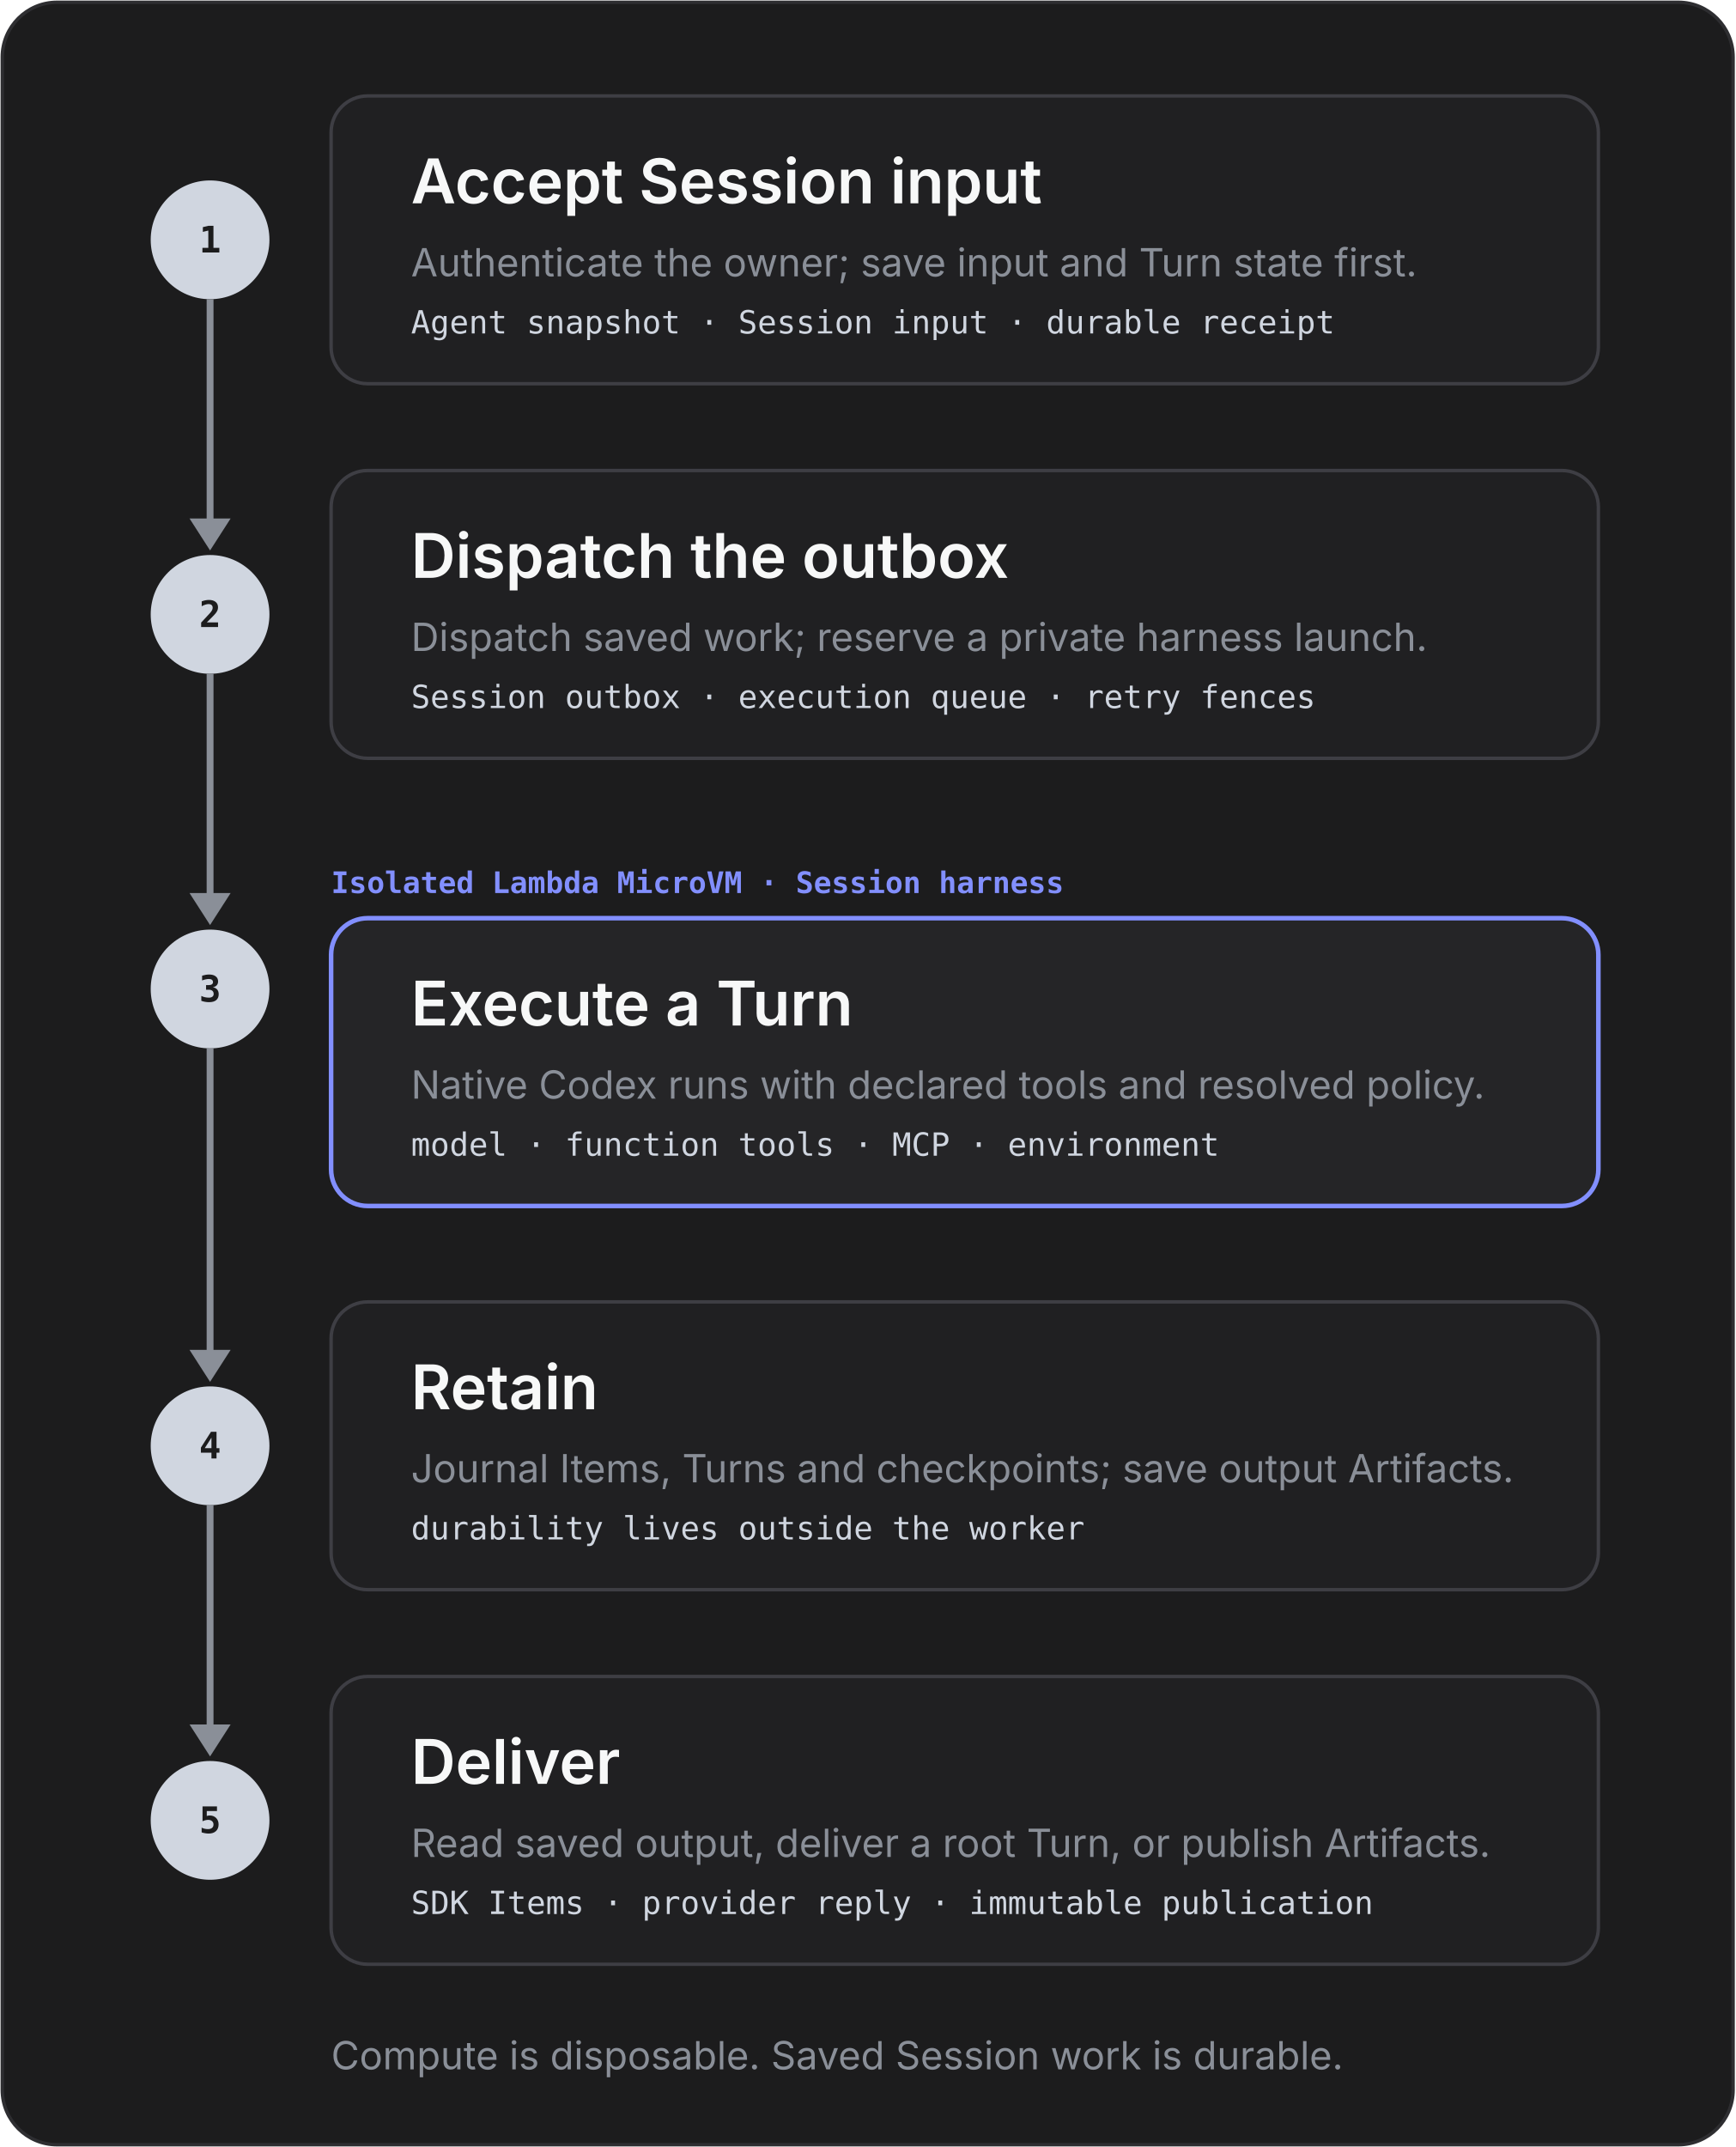
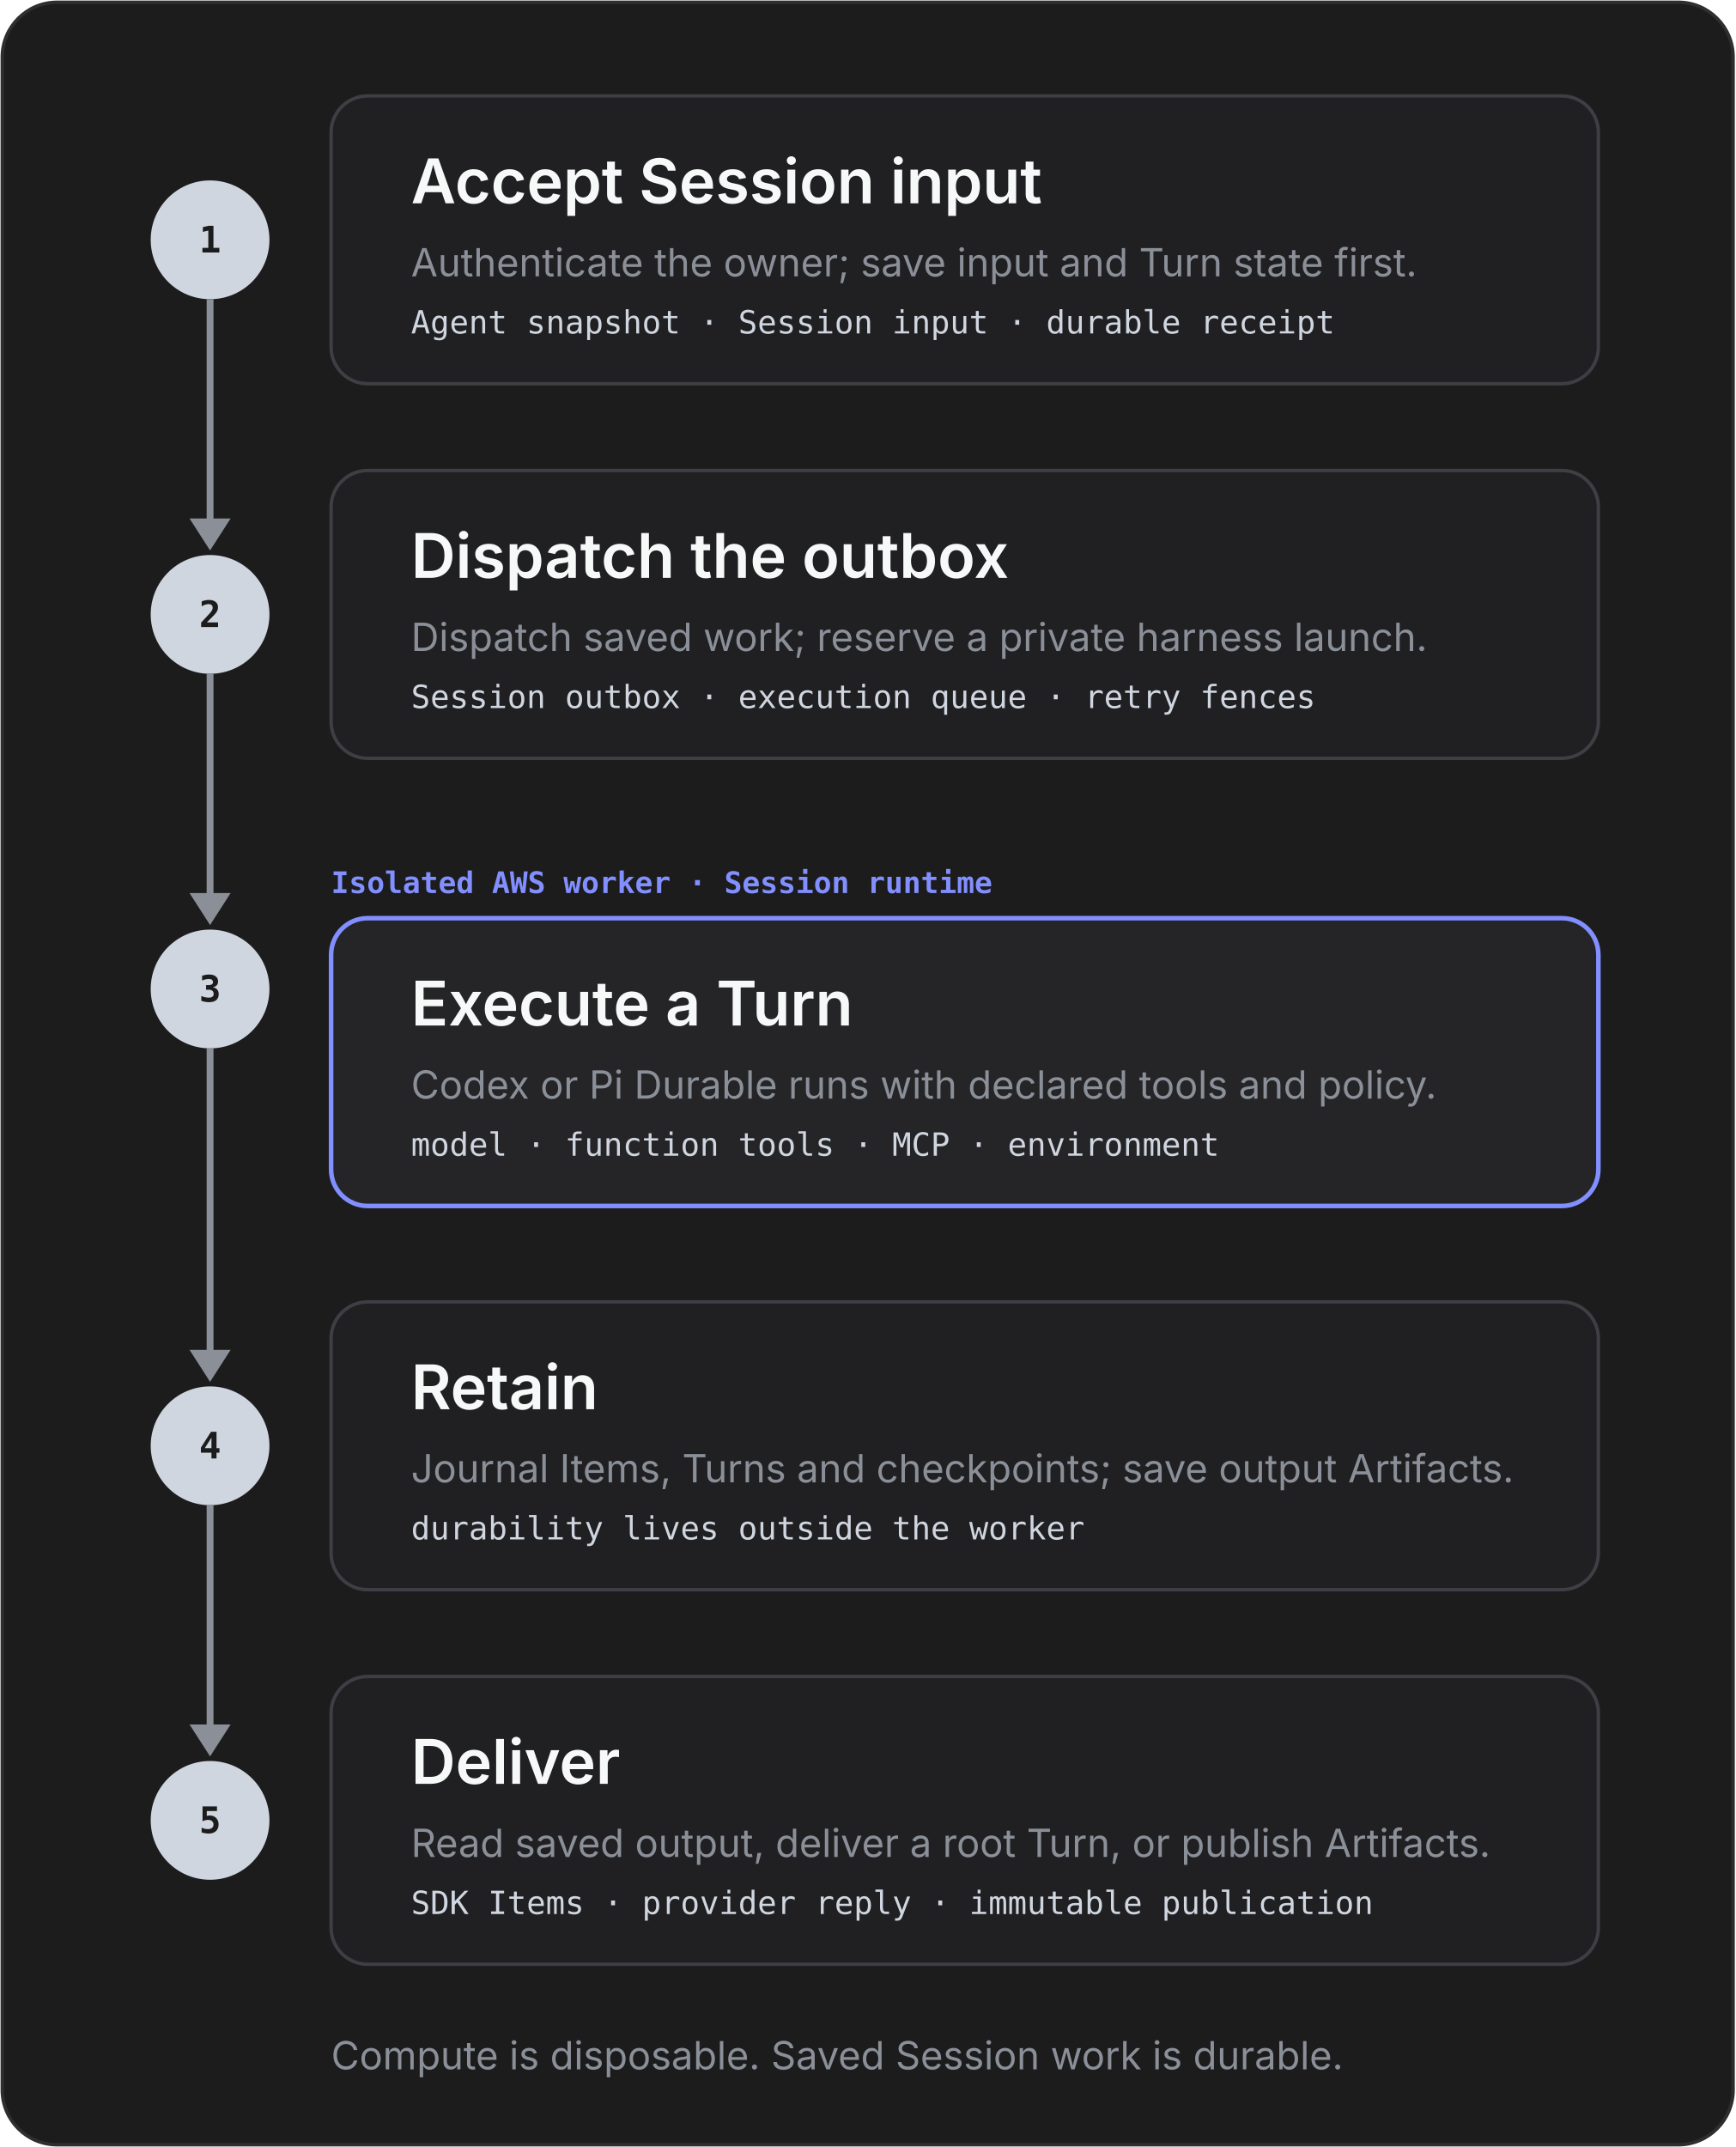
<svg xmlns="http://www.w3.org/2000/svg" viewBox="0 0 760 940" role="img" aria-labelledby="durable-execution-title durable-execution-desc" data-visual-question="What happens during durable Session work?">
  <defs>
    <style>
      .frame { fill: #1c1c1d; stroke: #2e2e31; stroke-width: 1.5; }
      .node { fill: #202022; stroke: #3e3e44; stroke-width: 1.5; }
      .node--run { fill: #252527; stroke: #828fff; stroke-width: 2; }
      .number { fill: #1c1c1d; font-family: ui-monospace, "SF Mono", SFMono-Regular, Menlo, monospace; font-size: 16px; font-weight: 600; text-anchor: middle; dominant-baseline: middle; }
      .number-ring { fill: #d0d6e0; stroke: #d0d6e0; stroke-width: 2; }
      .label { fill: #f7f8f8; font-family: Inter, ui-sans-serif, system-ui, sans-serif; font-size: 27px; font-weight: 600; }
      .detail { fill: #8a8f98; font-family: Inter, ui-sans-serif, system-ui, sans-serif; font-size: 17px; }
      .evidence { fill: #d0d6e0; font-family: ui-monospace, "SF Mono", SFMono-Regular, Menlo, monospace; font-size: 14px; }
      .flow { fill: none; stroke: #8a8f98; stroke-width: 3; }
      .arrow { fill: #8a8f98; }
      .boundary-label { fill: #828fff; font-family: ui-monospace, "SF Mono", SFMono-Regular, Menlo, monospace; font-size: 13px; font-weight: 600; }
    </style>
  </defs>
  <rect class="frame" x="1" y="1" width="758" height="938" rx="24" />
  <g data-node="primary">
    <circle class="number-ring" cx="92" cy="105" r="25" />
    <text class="number" x="92" y="106">1</text>
    <rect class="node" x="145" y="42" width="555" height="126" rx="16" />
    <text class="label" x="180" y="89">Accept Session input</text>
    <text class="detail" x="180" y="121">Authenticate the owner; save input and Turn state first.</text>
    <text class="evidence" x="180" y="146">Agent snapshot · Session input · durable receipt</text>
  </g>
  <line class="flow" x1="92" y1="131" x2="92" y2="234" />
  <path class="arrow" d="M 83 227 L 92 241 L 101 227 Z" />
  <g data-node="primary">
    <circle class="number-ring" cx="92" cy="269" r="25" />
    <text class="number" x="92" y="270">2</text>
    <rect class="node" x="145" y="206" width="555" height="126" rx="16" />
    <text class="label" x="180" y="253">Dispatch the outbox</text>
    <text class="detail" x="180" y="285">Dispatch saved work; reserve a private harness launch.</text>
    <text class="evidence" x="180" y="310">Session outbox · execution queue · retry fences</text>
  </g>
  <line class="flow" x1="92" y1="295" x2="92" y2="398" />
  <path class="arrow" d="M 83 391 L 92 405 L 101 391 Z" />
-   <text class="boundary-label" x="145" y="391">Isolated Lambda MicroVM · Session harness</text>
+   <text class="boundary-label" x="145" y="391">Isolated AWS worker · Session runtime</text>
  <g data-node="primary">
    <circle class="number-ring" cx="92" cy="433" r="25" />
    <text class="number" x="92" y="434">3</text>
    <rect class="node--run" x="145" y="402" width="555" height="126" rx="16" />
    <text class="label" x="180" y="449">Execute a Turn</text>
-     <text class="detail" x="180" y="481">Native Codex runs with declared tools and resolved policy.</text>
+     <text class="detail" x="180" y="481">Codex or Pi Durable runs with declared tools and policy.</text>
    <text class="evidence" x="180" y="506">model · function tools · MCP · environment</text>
  </g>
  <line class="flow" x1="92" y1="459" x2="92" y2="598" />
  <path class="arrow" d="M 83 591 L 92 605 L 101 591 Z" />
  <g data-node="primary">
    <circle class="number-ring" cx="92" cy="633" r="25" />
    <text class="number" x="92" y="634">4</text>
    <rect class="node" x="145" y="570" width="555" height="126" rx="16" />
    <text class="label" x="180" y="617">Retain</text>
    <text class="detail" x="180" y="649">Journal Items, Turns and checkpoints; save output Artifacts.</text>
    <text class="evidence" x="180" y="674">durability lives outside the worker</text>
  </g>
  <line class="flow" x1="92" y1="659" x2="92" y2="762" />
  <path class="arrow" d="M 83 755 L 92 769 L 101 755 Z" />
  <g data-node="primary">
    <circle class="number-ring" cx="92" cy="797" r="25" />
    <text class="number" x="92" y="798">5</text>
    <rect class="node" x="145" y="734" width="555" height="126" rx="16" />
    <text class="label" x="180" y="781">Deliver</text>
    <text class="detail" x="180" y="813">Read saved output, deliver a root Turn, or publish Artifacts.</text>
    <text class="evidence" x="180" y="838">SDK Items · provider reply · immutable publication</text>
  </g>
  <text class="detail" x="145" y="906">Compute is disposable. Saved Session work is durable.</text>
</svg>
